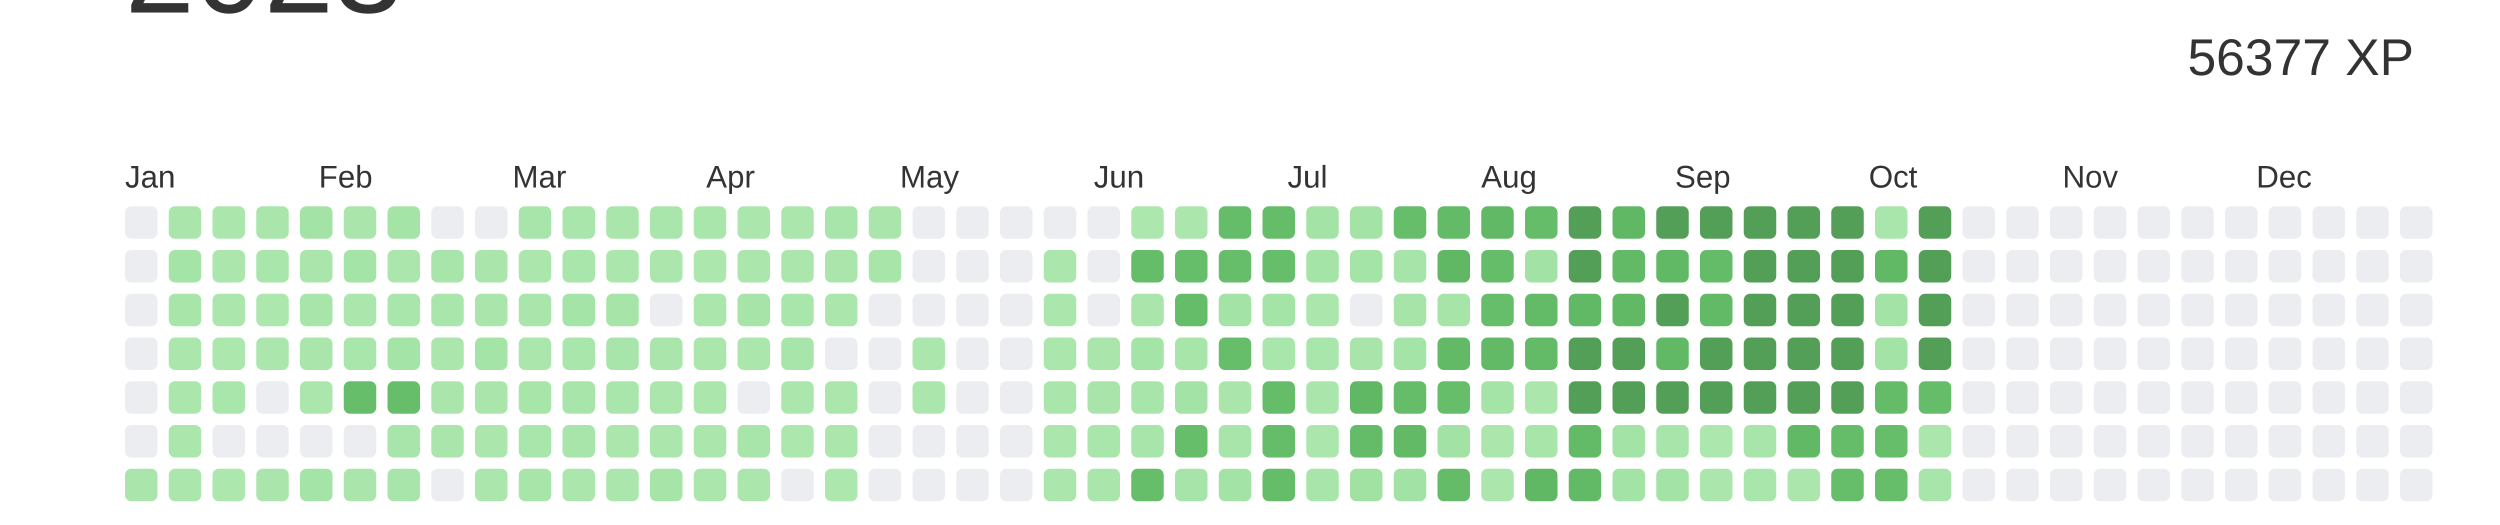
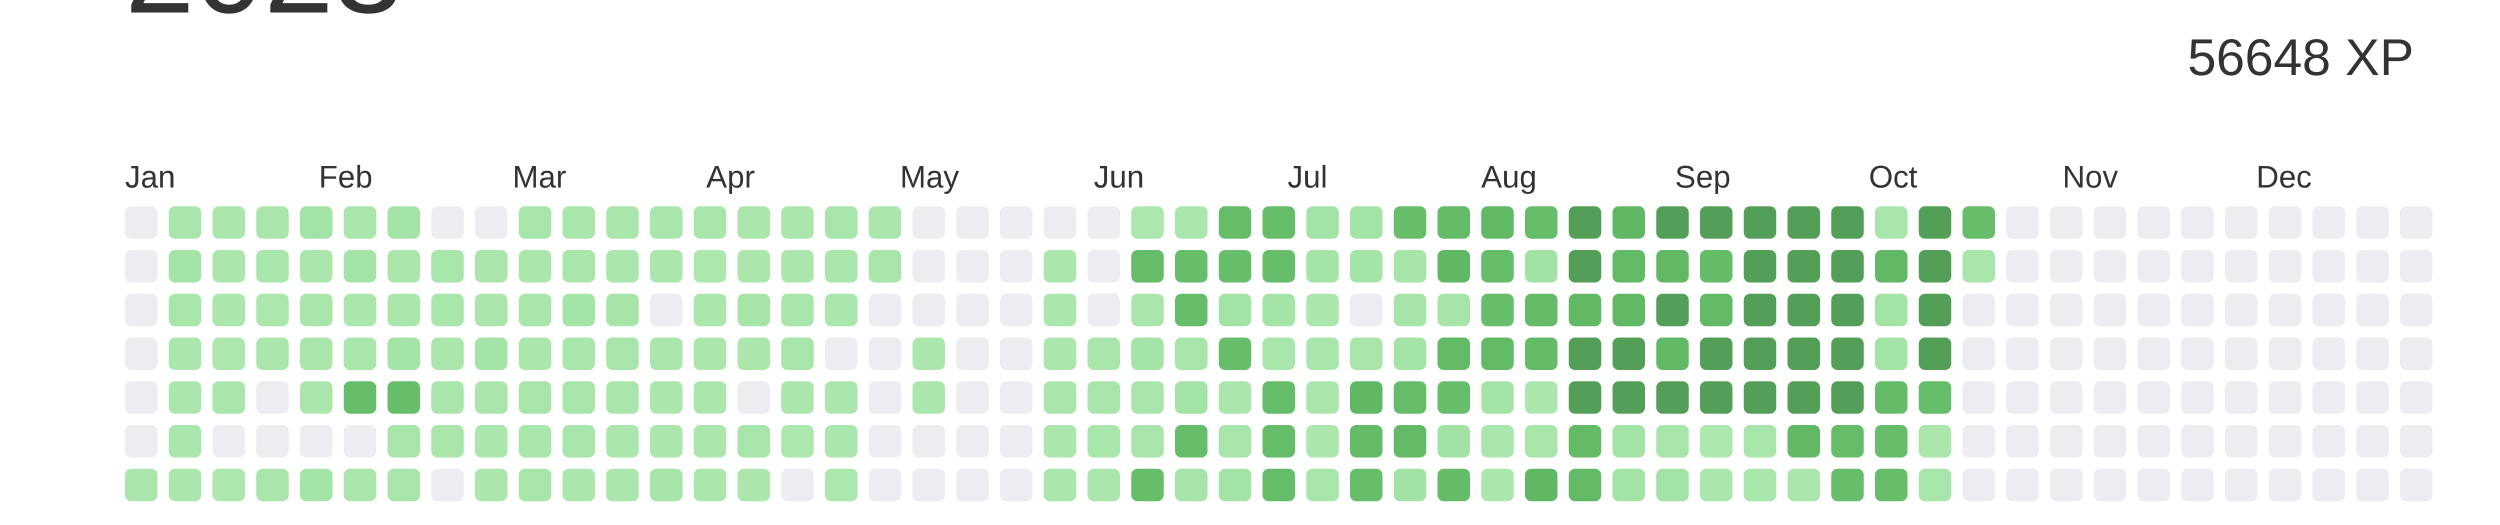
<svg xmlns="http://www.w3.org/2000/svg" baseProfile="full" height="42mm" version="1.1" viewBox="0,0,200,42" width="200mm">
  <defs />
  <rect fill="#ffffff" height="42" width="200" x="0" y="0" />
  <text alignment-baseline="hanging" fill="#333333" style="font-size:10.0px; font-family:Arial;" x="10" y="1">2023</text>
-   <text alignment-baseline="hanging" fill="#333333" style="font-size:4.125px; font-family:Arial;" x="175" y="6">56377 XP</text>
+   <text alignment-baseline="hanging" fill="#333333" style="font-size:4.125px; font-family:Arial;" x="175" y="6">56648 XP</text>
  <text fill="#333333" style="font-size:2.5px; font-family:Arial" x="10.0" y="15">Jan</text>
  <text fill="#333333" style="font-size:2.5px; font-family:Arial" x="25.5" y="15">Feb</text>
  <text fill="#333333" style="font-size:2.5px; font-family:Arial" x="41.0" y="15">Mar</text>
  <text fill="#333333" style="font-size:2.5px; font-family:Arial" x="56.5" y="15">Apr</text>
  <text fill="#333333" style="font-size:2.5px; font-family:Arial" x="72.0" y="15">May</text>
  <text fill="#333333" style="font-size:2.5px; font-family:Arial" x="87.5" y="15">Jun</text>
  <text fill="#333333" style="font-size:2.5px; font-family:Arial" x="103.0" y="15">Jul</text>
  <text fill="#333333" style="font-size:2.5px; font-family:Arial" x="118.5" y="15">Aug</text>
  <text fill="#333333" style="font-size:2.5px; font-family:Arial" x="134.0" y="15">Sep</text>
  <text fill="#333333" style="font-size:2.5px; font-family:Arial" x="149.5" y="15">Oct</text>
  <text fill="#333333" style="font-size:2.5px; font-family:Arial" x="165.0" y="15">Nov</text>
  <text fill="#333333" style="font-size:2.5px; font-family:Arial" x="180.5" y="15">Dec</text>
  <rect fill="#EBEDF0" height="2.6" rx="0.5" ry="0.5" width="2.6" x="10.0" y="16.5" />
  <rect fill="#EBEDF0" height="2.6" rx="0.5" ry="0.5" width="2.6" x="10.0" y="20.0" />
  <rect fill="#EBEDF0" height="2.6" rx="0.5" ry="0.5" width="2.6" x="10.0" y="23.5" />
  <rect fill="#EBEDF0" height="2.6" rx="0.5" ry="0.5" width="2.6" x="10.0" y="27.0" />
  <rect fill="#EBEDF0" height="2.6" rx="0.5" ry="0.5" width="2.6" x="10.0" y="30.5" />
  <rect fill="#EBEDF0" height="2.6" rx="0.5" ry="0.5" width="2.6" x="10.0" y="34.0" />
  <rect fill="#aae6ac" height="2.6" rx="0.5" ry="0.5" width="2.6" x="10.0" y="37.5" />
  <rect fill="#aae6ac" height="2.6" rx="0.5" ry="0.5" width="2.6" x="13.5" y="16.5" />
  <rect fill="#a5e4a7" height="2.6" rx="0.5" ry="0.5" width="2.6" x="13.5" y="20.0" />
  <rect fill="#a7e5a9" height="2.6" rx="0.5" ry="0.5" width="2.6" x="13.5" y="23.5" />
  <rect fill="#abe7ad" height="2.6" rx="0.5" ry="0.5" width="2.6" x="13.5" y="27.0" />
  <rect fill="#abe7ad" height="2.6" rx="0.5" ry="0.5" width="2.6" x="13.5" y="30.5" />
  <rect fill="#abe7ad" height="2.6" rx="0.5" ry="0.5" width="2.6" x="13.5" y="34.0" />
  <rect fill="#abe7ad" height="2.6" rx="0.5" ry="0.5" width="2.6" x="13.5" y="37.5" />
  <rect fill="#abe6ad" height="2.6" rx="0.5" ry="0.5" width="2.6" x="17.0" y="16.5" />
  <rect fill="#abe6ad" height="2.6" rx="0.5" ry="0.5" width="2.6" x="17.0" y="20.0" />
  <rect fill="#abe7ad" height="2.6" rx="0.5" ry="0.5" width="2.6" x="17.0" y="23.5" />
  <rect fill="#ace7ae" height="2.6" rx="0.5" ry="0.5" width="2.6" x="17.0" y="27.0" />
  <rect fill="#a9e6ab" height="2.6" rx="0.5" ry="0.5" width="2.6" x="17.0" y="30.5" />
  <rect fill="#EBEDF0" height="2.6" rx="0.5" ry="0.5" width="2.6" x="17.0" y="34.0" />
  <rect fill="#ace7ae" height="2.6" rx="0.5" ry="0.5" width="2.6" x="17.0" y="37.5" />
  <rect fill="#aae6ac" height="2.6" rx="0.5" ry="0.5" width="2.6" x="20.5" y="16.5" />
  <rect fill="#a9e6ab" height="2.6" rx="0.5" ry="0.5" width="2.6" x="20.5" y="20.0" />
  <rect fill="#ace7ae" height="2.6" rx="0.5" ry="0.5" width="2.6" x="20.5" y="23.5" />
  <rect fill="#abe7ad" height="2.6" rx="0.5" ry="0.5" width="2.6" x="20.5" y="27.0" />
  <rect fill="#EBEDF0" height="2.6" rx="0.5" ry="0.5" width="2.6" x="20.5" y="30.5" />
  <rect fill="#EBEDF0" height="2.6" rx="0.5" ry="0.5" width="2.6" x="20.5" y="34.0" />
  <rect fill="#aae6ac" height="2.6" rx="0.5" ry="0.5" width="2.6" x="20.5" y="37.5" />
  <rect fill="#a4e3a6" height="2.6" rx="0.5" ry="0.5" width="2.6" x="24.0" y="16.5" />
  <rect fill="#aae6ac" height="2.6" rx="0.5" ry="0.5" width="2.6" x="24.0" y="20.0" />
  <rect fill="#a8e5aa" height="2.6" rx="0.5" ry="0.5" width="2.6" x="24.0" y="23.5" />
  <rect fill="#aae6ac" height="2.6" rx="0.5" ry="0.5" width="2.6" x="24.0" y="27.0" />
  <rect fill="#abe6ad" height="2.6" rx="0.5" ry="0.5" width="2.6" x="24.0" y="30.5" />
  <rect fill="#EBEDF0" height="2.6" rx="0.5" ry="0.5" width="2.6" x="24.0" y="34.0" />
  <rect fill="#a4e4a7" height="2.6" rx="0.5" ry="0.5" width="2.6" x="24.0" y="37.5" />
  <rect fill="#aae6ac" height="2.6" rx="0.5" ry="0.5" width="2.6" x="27.5" y="16.5" />
  <rect fill="#a5e4a7" height="2.6" rx="0.5" ry="0.5" width="2.6" x="27.5" y="20.0" />
  <rect fill="#abe6ad" height="2.6" rx="0.5" ry="0.5" width="2.6" x="27.5" y="23.5" />
  <rect fill="#a9e6ab" height="2.6" rx="0.5" ry="0.5" width="2.6" x="27.5" y="27.0" />
  <rect fill="#66be6a" height="2.6" rx="0.5" ry="0.5" width="2.6" x="27.5" y="30.5" />
  <rect fill="#EBEDF0" height="2.6" rx="0.5" ry="0.5" width="2.6" x="27.5" y="34.0" />
  <rect fill="#aae6ac" height="2.6" rx="0.5" ry="0.5" width="2.6" x="27.5" y="37.5" />
  <rect fill="#a5e4a7" height="2.6" rx="0.5" ry="0.5" width="2.6" x="31.0" y="16.5" />
  <rect fill="#abe7ad" height="2.6" rx="0.5" ry="0.5" width="2.6" x="31.0" y="20.0" />
  <rect fill="#a9e6ab" height="2.6" rx="0.5" ry="0.5" width="2.6" x="31.0" y="23.5" />
  <rect fill="#a4e4a7" height="2.6" rx="0.5" ry="0.5" width="2.6" x="31.0" y="27.0" />
  <rect fill="#66be6a" height="2.6" rx="0.5" ry="0.5" width="2.6" x="31.0" y="30.5" />
  <rect fill="#a8e5aa" height="2.6" rx="0.5" ry="0.5" width="2.6" x="31.0" y="34.0" />
  <rect fill="#a7e5aa" height="2.6" rx="0.5" ry="0.5" width="2.6" x="31.0" y="37.5" />
  <rect fill="#EBEDF0" height="2.6" rx="0.5" ry="0.5" width="2.6" x="34.5" y="16.5" />
  <rect fill="#a8e5ab" height="2.6" rx="0.5" ry="0.5" width="2.6" x="34.5" y="20.0" />
  <rect fill="#a9e6ab" height="2.6" rx="0.5" ry="0.5" width="2.6" x="34.5" y="23.5" />
  <rect fill="#abe6ad" height="2.6" rx="0.5" ry="0.5" width="2.6" x="34.5" y="27.0" />
  <rect fill="#aae6ac" height="2.6" rx="0.5" ry="0.5" width="2.6" x="34.5" y="30.5" />
  <rect fill="#aae6ac" height="2.6" rx="0.5" ry="0.5" width="2.6" x="34.5" y="34.0" />
  <rect fill="#EBEDF0" height="2.6" rx="0.5" ry="0.5" width="2.6" x="34.5" y="37.5" />
  <rect fill="#EBEDF0" height="2.6" rx="0.5" ry="0.5" width="2.6" x="38.0" y="16.5" />
  <rect fill="#aae6ac" height="2.6" rx="0.5" ry="0.5" width="2.6" x="38.0" y="20.0" />
  <rect fill="#aae6ac" height="2.6" rx="0.5" ry="0.5" width="2.6" x="38.0" y="23.5" />
  <rect fill="#a5e4a7" height="2.6" rx="0.5" ry="0.5" width="2.6" x="38.0" y="27.0" />
  <rect fill="#aae6ac" height="2.6" rx="0.5" ry="0.5" width="2.6" x="38.0" y="30.5" />
  <rect fill="#abe7ad" height="2.6" rx="0.5" ry="0.5" width="2.6" x="38.0" y="34.0" />
  <rect fill="#abe6ad" height="2.6" rx="0.5" ry="0.5" width="2.6" x="38.0" y="37.5" />
  <rect fill="#a8e5aa" height="2.6" rx="0.5" ry="0.5" width="2.6" x="41.5" y="16.5" />
  <rect fill="#abe7ad" height="2.6" rx="0.5" ry="0.5" width="2.6" x="41.5" y="20.0" />
  <rect fill="#aae6ac" height="2.6" rx="0.5" ry="0.5" width="2.6" x="41.5" y="23.5" />
  <rect fill="#abe7ad" height="2.6" rx="0.5" ry="0.5" width="2.6" x="41.5" y="27.0" />
  <rect fill="#a7e5a9" height="2.6" rx="0.5" ry="0.5" width="2.6" x="41.5" y="30.5" />
  <rect fill="#a9e6ab" height="2.6" rx="0.5" ry="0.5" width="2.6" x="41.5" y="34.0" />
  <rect fill="#a7e5a9" height="2.6" rx="0.5" ry="0.5" width="2.6" x="41.5" y="37.5" />
  <rect fill="#a9e6ab" height="2.6" rx="0.5" ry="0.5" width="2.6" x="45.0" y="16.5" />
  <rect fill="#a9e6ab" height="2.6" rx="0.5" ry="0.5" width="2.6" x="45.0" y="20.0" />
  <rect fill="#a4e4a7" height="2.6" rx="0.5" ry="0.5" width="2.6" x="45.0" y="23.5" />
  <rect fill="#a9e6ab" height="2.6" rx="0.5" ry="0.5" width="2.6" x="45.0" y="27.0" />
  <rect fill="#a8e5aa" height="2.6" rx="0.5" ry="0.5" width="2.6" x="45.0" y="30.5" />
  <rect fill="#a8e5aa" height="2.6" rx="0.5" ry="0.5" width="2.6" x="45.0" y="34.0" />
  <rect fill="#abe7ad" height="2.6" rx="0.5" ry="0.5" width="2.6" x="45.0" y="37.5" />
  <rect fill="#aae6ac" height="2.6" rx="0.5" ry="0.5" width="2.6" x="48.5" y="16.5" />
  <rect fill="#abe7ad" height="2.6" rx="0.5" ry="0.5" width="2.6" x="48.5" y="20.0" />
  <rect fill="#a6e4a8" height="2.6" rx="0.5" ry="0.5" width="2.6" x="48.5" y="23.5" />
  <rect fill="#a8e5aa" height="2.6" rx="0.5" ry="0.5" width="2.6" x="48.5" y="27.0" />
  <rect fill="#a9e6ab" height="2.6" rx="0.5" ry="0.5" width="2.6" x="48.5" y="30.5" />
  <rect fill="#abe7ad" height="2.6" rx="0.5" ry="0.5" width="2.6" x="48.5" y="34.0" />
  <rect fill="#abe6ad" height="2.6" rx="0.5" ry="0.5" width="2.6" x="48.5" y="37.5" />
  <rect fill="#a9e6ab" height="2.6" rx="0.5" ry="0.5" width="2.6" x="52.0" y="16.5" />
  <rect fill="#abe6ad" height="2.6" rx="0.5" ry="0.5" width="2.6" x="52.0" y="20.0" />
  <rect fill="#EBEDF0" height="2.6" rx="0.5" ry="0.5" width="2.6" x="52.0" y="23.5" />
  <rect fill="#aae6ac" height="2.6" rx="0.5" ry="0.5" width="2.6" x="52.0" y="27.0" />
  <rect fill="#abe7ad" height="2.6" rx="0.5" ry="0.5" width="2.6" x="52.0" y="30.5" />
  <rect fill="#abe6ad" height="2.6" rx="0.5" ry="0.5" width="2.6" x="52.0" y="34.0" />
  <rect fill="#a6e4a8" height="2.6" rx="0.5" ry="0.5" width="2.6" x="52.0" y="37.5" />
  <rect fill="#a9e6ab" height="2.6" rx="0.5" ry="0.5" width="2.6" x="55.5" y="16.5" />
  <rect fill="#ace7ae" height="2.6" rx="0.5" ry="0.5" width="2.6" x="55.5" y="20.0" />
  <rect fill="#abe7ad" height="2.6" rx="0.5" ry="0.5" width="2.6" x="55.5" y="23.5" />
  <rect fill="#abe6ad" height="2.6" rx="0.5" ry="0.5" width="2.6" x="55.5" y="27.0" />
  <rect fill="#abe7ad" height="2.6" rx="0.5" ry="0.5" width="2.6" x="55.5" y="30.5" />
  <rect fill="#abe7ad" height="2.6" rx="0.5" ry="0.5" width="2.6" x="55.5" y="34.0" />
  <rect fill="#abe7ad" height="2.6" rx="0.5" ry="0.5" width="2.6" x="55.5" y="37.5" />
  <rect fill="#abe6ad" height="2.6" rx="0.5" ry="0.5" width="2.6" x="59.0" y="16.5" />
  <rect fill="#abe6ad" height="2.6" rx="0.5" ry="0.5" width="2.6" x="59.0" y="20.0" />
  <rect fill="#a6e4a8" height="2.6" rx="0.5" ry="0.5" width="2.6" x="59.0" y="23.5" />
  <rect fill="#abe7ad" height="2.6" rx="0.5" ry="0.5" width="2.6" x="59.0" y="27.0" />
  <rect fill="#EBEDF0" height="2.6" rx="0.5" ry="0.5" width="2.6" x="59.0" y="30.5" />
  <rect fill="#a8e5aa" height="2.6" rx="0.5" ry="0.5" width="2.6" x="59.0" y="34.0" />
  <rect fill="#abe7ad" height="2.6" rx="0.5" ry="0.5" width="2.6" x="59.0" y="37.5" />
  <rect fill="#abe7ad" height="2.6" rx="0.5" ry="0.5" width="2.6" x="62.5" y="16.5" />
  <rect fill="#abe7ad" height="2.6" rx="0.5" ry="0.5" width="2.6" x="62.5" y="20.0" />
  <rect fill="#a9e6ab" height="2.6" rx="0.5" ry="0.5" width="2.6" x="62.5" y="23.5" />
  <rect fill="#a8e5aa" height="2.6" rx="0.5" ry="0.5" width="2.6" x="62.5" y="27.0" />
  <rect fill="#abe6ad" height="2.6" rx="0.5" ry="0.5" width="2.6" x="62.5" y="30.5" />
  <rect fill="#ace7ae" height="2.6" rx="0.5" ry="0.5" width="2.6" x="62.5" y="34.0" />
  <rect fill="#EBEDF0" height="2.6" rx="0.5" ry="0.5" width="2.6" x="62.5" y="37.5" />
  <rect fill="#a8e5aa" height="2.6" rx="0.5" ry="0.5" width="2.6" x="66.0" y="16.5" />
  <rect fill="#aae6ac" height="2.6" rx="0.5" ry="0.5" width="2.6" x="66.0" y="20.0" />
  <rect fill="#abe7ad" height="2.6" rx="0.5" ry="0.5" width="2.6" x="66.0" y="23.5" />
  <rect fill="#EBEDF0" height="2.6" rx="0.5" ry="0.5" width="2.6" x="66.0" y="27.0" />
  <rect fill="#abe7ad" height="2.6" rx="0.5" ry="0.5" width="2.6" x="66.0" y="30.5" />
  <rect fill="#abe6ad" height="2.6" rx="0.5" ry="0.5" width="2.6" x="66.0" y="34.0" />
  <rect fill="#ace7ae" height="2.6" rx="0.5" ry="0.5" width="2.6" x="66.0" y="37.5" />
  <rect fill="#aae6ac" height="2.6" rx="0.5" ry="0.5" width="2.6" x="69.5" y="16.5" />
  <rect fill="#a7e5a9" height="2.6" rx="0.5" ry="0.5" width="2.6" x="69.5" y="20.0" />
  <rect fill="#EBEDF0" height="2.6" rx="0.5" ry="0.5" width="2.6" x="69.5" y="23.5" />
  <rect fill="#EBEDF0" height="2.6" rx="0.5" ry="0.5" width="2.6" x="69.5" y="27.0" />
  <rect fill="#EBEDF0" height="2.6" rx="0.5" ry="0.5" width="2.6" x="69.5" y="30.5" />
  <rect fill="#EBEDF0" height="2.6" rx="0.5" ry="0.5" width="2.6" x="69.5" y="34.0" />
  <rect fill="#EBEDF0" height="2.6" rx="0.5" ry="0.5" width="2.6" x="69.5" y="37.5" />
  <rect fill="#EBEDF0" height="2.6" rx="0.5" ry="0.5" width="2.6" x="73.0" y="16.5" />
  <rect fill="#EBEDF0" height="2.6" rx="0.5" ry="0.5" width="2.6" x="73.0" y="20.0" />
  <rect fill="#EBEDF0" height="2.6" rx="0.5" ry="0.5" width="2.6" x="73.0" y="23.5" />
  <rect fill="#abe7ad" height="2.6" rx="0.5" ry="0.5" width="2.6" x="73.0" y="27.0" />
  <rect fill="#abe7ad" height="2.6" rx="0.5" ry="0.5" width="2.6" x="73.0" y="30.5" />
  <rect fill="#EBEDF0" height="2.6" rx="0.5" ry="0.5" width="2.6" x="73.0" y="34.0" />
  <rect fill="#EBEDF0" height="2.6" rx="0.5" ry="0.5" width="2.6" x="73.0" y="37.5" />
  <rect fill="#EBEDF0" height="2.6" rx="0.5" ry="0.5" width="2.6" x="76.5" y="16.5" />
  <rect fill="#EBEDF0" height="2.6" rx="0.5" ry="0.5" width="2.6" x="76.5" y="20.0" />
  <rect fill="#EBEDF0" height="2.6" rx="0.5" ry="0.5" width="2.6" x="76.5" y="23.5" />
  <rect fill="#EBEDF0" height="2.6" rx="0.5" ry="0.5" width="2.6" x="76.5" y="27.0" />
  <rect fill="#EBEDF0" height="2.6" rx="0.5" ry="0.5" width="2.6" x="76.5" y="30.5" />
  <rect fill="#EBEDF0" height="2.6" rx="0.5" ry="0.5" width="2.6" x="76.5" y="34.0" />
  <rect fill="#EBEDF0" height="2.6" rx="0.5" ry="0.5" width="2.6" x="76.5" y="37.5" />
  <rect fill="#EBEDF0" height="2.6" rx="0.5" ry="0.5" width="2.6" x="80.0" y="16.5" />
  <rect fill="#EBEDF0" height="2.6" rx="0.5" ry="0.5" width="2.6" x="80.0" y="20.0" />
  <rect fill="#EBEDF0" height="2.6" rx="0.5" ry="0.5" width="2.6" x="80.0" y="23.5" />
  <rect fill="#EBEDF0" height="2.6" rx="0.5" ry="0.5" width="2.6" x="80.0" y="27.0" />
  <rect fill="#EBEDF0" height="2.6" rx="0.5" ry="0.5" width="2.6" x="80.0" y="30.5" />
  <rect fill="#EBEDF0" height="2.6" rx="0.5" ry="0.5" width="2.6" x="80.0" y="34.0" />
  <rect fill="#EBEDF0" height="2.6" rx="0.5" ry="0.5" width="2.6" x="80.0" y="37.5" />
  <rect fill="#EBEDF0" height="2.6" rx="0.5" ry="0.5" width="2.6" x="83.5" y="16.5" />
  <rect fill="#abe7ad" height="2.6" rx="0.5" ry="0.5" width="2.6" x="83.5" y="20.0" />
  <rect fill="#abe6ad" height="2.6" rx="0.5" ry="0.5" width="2.6" x="83.5" y="23.5" />
  <rect fill="#abe6ad" height="2.6" rx="0.5" ry="0.5" width="2.6" x="83.5" y="27.0" />
  <rect fill="#aae6ac" height="2.6" rx="0.5" ry="0.5" width="2.6" x="83.5" y="30.5" />
  <rect fill="#abe6ad" height="2.6" rx="0.5" ry="0.5" width="2.6" x="83.5" y="34.0" />
  <rect fill="#abe7ad" height="2.6" rx="0.5" ry="0.5" width="2.6" x="83.5" y="37.5" />
  <rect fill="#EBEDF0" height="2.6" rx="0.5" ry="0.5" width="2.6" x="87.0" y="16.5" />
  <rect fill="#EBEDF0" height="2.6" rx="0.5" ry="0.5" width="2.6" x="87.0" y="20.0" />
  <rect fill="#EBEDF0" height="2.6" rx="0.5" ry="0.5" width="2.6" x="87.0" y="23.5" />
  <rect fill="#aae6ac" height="2.6" rx="0.5" ry="0.5" width="2.6" x="87.0" y="27.0" />
  <rect fill="#a9e5ab" height="2.6" rx="0.5" ry="0.5" width="2.6" x="87.0" y="30.5" />
  <rect fill="#a9e6ab" height="2.6" rx="0.5" ry="0.5" width="2.6" x="87.0" y="34.0" />
  <rect fill="#aae6ac" height="2.6" rx="0.5" ry="0.5" width="2.6" x="87.0" y="37.5" />
  <rect fill="#ace7ae" height="2.6" rx="0.5" ry="0.5" width="2.6" x="90.5" y="16.5" />
  <rect fill="#65bd69" height="2.6" rx="0.5" ry="0.5" width="2.6" x="90.5" y="20.0" />
  <rect fill="#aae6ac" height="2.6" rx="0.5" ry="0.5" width="2.6" x="90.5" y="23.5" />
  <rect fill="#a4e4a7" height="2.6" rx="0.5" ry="0.5" width="2.6" x="90.5" y="27.0" />
  <rect fill="#a8e5aa" height="2.6" rx="0.5" ry="0.5" width="2.6" x="90.5" y="30.5" />
  <rect fill="#a8e5aa" height="2.6" rx="0.5" ry="0.5" width="2.6" x="90.5" y="34.0" />
  <rect fill="#66be6b" height="2.6" rx="0.5" ry="0.5" width="2.6" x="90.5" y="37.5" />
  <rect fill="#abe6ad" height="2.6" rx="0.5" ry="0.5" width="2.6" x="94.0" y="16.5" />
  <rect fill="#66be6b" height="2.6" rx="0.5" ry="0.5" width="2.6" x="94.0" y="20.0" />
  <rect fill="#65bd6a" height="2.6" rx="0.5" ry="0.5" width="2.6" x="94.0" y="23.5" />
  <rect fill="#a7e5a9" height="2.6" rx="0.5" ry="0.5" width="2.6" x="94.0" y="27.0" />
  <rect fill="#a3e3a5" height="2.6" rx="0.5" ry="0.5" width="2.6" x="94.0" y="30.5" />
  <rect fill="#66be6b" height="2.6" rx="0.5" ry="0.5" width="2.6" x="94.0" y="34.0" />
  <rect fill="#a6e4a9" height="2.6" rx="0.5" ry="0.5" width="2.6" x="94.0" y="37.5" />
  <rect fill="#65bc69" height="2.6" rx="0.5" ry="0.5" width="2.6" x="97.5" y="16.5" />
  <rect fill="#66be6b" height="2.6" rx="0.5" ry="0.5" width="2.6" x="97.5" y="20.0" />
  <rect fill="#a3e3a5" height="2.6" rx="0.5" ry="0.5" width="2.6" x="97.5" y="23.5" />
  <rect fill="#66be6b" height="2.6" rx="0.5" ry="0.5" width="2.6" x="97.5" y="27.0" />
  <rect fill="#aae6ac" height="2.6" rx="0.5" ry="0.5" width="2.6" x="97.5" y="30.5" />
  <rect fill="#a8e5aa" height="2.6" rx="0.5" ry="0.5" width="2.6" x="97.5" y="34.0" />
  <rect fill="#a3e3a5" height="2.6" rx="0.5" ry="0.5" width="2.6" x="97.5" y="37.5" />
  <rect fill="#65bd6a" height="2.6" rx="0.5" ry="0.5" width="2.6" x="101.0" y="16.5" />
  <rect fill="#66be6b" height="2.6" rx="0.5" ry="0.5" width="2.6" x="101.0" y="20.0" />
  <rect fill="#a5e4a7" height="2.6" rx="0.5" ry="0.5" width="2.6" x="101.0" y="23.5" />
  <rect fill="#a9e6ab" height="2.6" rx="0.5" ry="0.5" width="2.6" x="101.0" y="27.0" />
  <rect fill="#65bd6a" height="2.6" rx="0.5" ry="0.5" width="2.6" x="101.0" y="30.5" />
  <rect fill="#65bc69" height="2.6" rx="0.5" ry="0.5" width="2.6" x="101.0" y="34.0" />
  <rect fill="#65bd6a" height="2.6" rx="0.5" ry="0.5" width="2.6" x="101.0" y="37.5" />
  <rect fill="#a4e3a6" height="2.6" rx="0.5" ry="0.5" width="2.6" x="104.5" y="16.5" />
  <rect fill="#a5e4a7" height="2.6" rx="0.5" ry="0.5" width="2.6" x="104.5" y="20.0" />
  <rect fill="#abe7ad" height="2.6" rx="0.5" ry="0.5" width="2.6" x="104.5" y="23.5" />
  <rect fill="#a9e6ab" height="2.6" rx="0.5" ry="0.5" width="2.6" x="104.5" y="27.0" />
  <rect fill="#aae6ac" height="2.6" rx="0.5" ry="0.5" width="2.6" x="104.5" y="30.5" />
  <rect fill="#abe7ad" height="2.6" rx="0.5" ry="0.5" width="2.6" x="104.5" y="34.0" />
  <rect fill="#a7e5aa" height="2.6" rx="0.5" ry="0.5" width="2.6" x="104.5" y="37.5" />
  <rect fill="#a4e3a6" height="2.6" rx="0.5" ry="0.5" width="2.6" x="108.0" y="16.5" />
  <rect fill="#a5e4a7" height="2.6" rx="0.5" ry="0.5" width="2.6" x="108.0" y="20.0" />
  <rect fill="#EBEDF0" height="2.6" rx="0.5" ry="0.5" width="2.6" x="108.0" y="23.5" />
  <rect fill="#a9e5ab" height="2.6" rx="0.5" ry="0.5" width="2.6" x="108.0" y="27.0" />
  <rect fill="#60b764" height="2.6" rx="0.5" ry="0.5" width="2.6" x="108.0" y="30.5" />
  <rect fill="#64bc69" height="2.6" rx="0.5" ry="0.5" width="2.6" x="108.0" y="34.0" />
-   <rect fill="#a1e2a3" height="2.6" rx="0.5" ry="0.5" width="2.6" x="108.0" y="37.5" />
+   <rect fill="#66be6b" height="2.6" rx="0.5" ry="0.5" width="2.6" x="108.0" y="37.5" />
  <rect fill="#66be6b" height="2.6" rx="0.5" ry="0.5" width="2.6" x="111.5" y="16.5" />
  <rect fill="#a6e4a9" height="2.6" rx="0.5" ry="0.5" width="2.6" x="111.5" y="20.0" />
  <rect fill="#a6e4a8" height="2.6" rx="0.5" ry="0.5" width="2.6" x="111.5" y="23.5" />
  <rect fill="#a4e4a7" height="2.6" rx="0.5" ry="0.5" width="2.6" x="111.5" y="27.0" />
  <rect fill="#65bd6a" height="2.6" rx="0.5" ry="0.5" width="2.6" x="111.5" y="30.5" />
  <rect fill="#62ba67" height="2.6" rx="0.5" ry="0.5" width="2.6" x="111.5" y="34.0" />
  <rect fill="#a2e3a5" height="2.6" rx="0.5" ry="0.5" width="2.6" x="111.5" y="37.5" />
  <rect fill="#63bb68" height="2.6" rx="0.5" ry="0.5" width="2.6" x="115.0" y="16.5" />
  <rect fill="#60b865" height="2.6" rx="0.5" ry="0.5" width="2.6" x="115.0" y="20.0" />
  <rect fill="#a6e4a8" height="2.6" rx="0.5" ry="0.5" width="2.6" x="115.0" y="23.5" />
  <rect fill="#62ba67" height="2.6" rx="0.5" ry="0.5" width="2.6" x="115.0" y="27.0" />
  <rect fill="#66be6b" height="2.6" rx="0.5" ry="0.5" width="2.6" x="115.0" y="30.5" />
  <rect fill="#a2e2a4" height="2.6" rx="0.5" ry="0.5" width="2.6" x="115.0" y="34.0" />
  <rect fill="#64bc69" height="2.6" rx="0.5" ry="0.5" width="2.6" x="115.0" y="37.5" />
  <rect fill="#61b966" height="2.6" rx="0.5" ry="0.5" width="2.6" x="118.5" y="16.5" />
  <rect fill="#65bd6a" height="2.6" rx="0.5" ry="0.5" width="2.6" x="118.5" y="20.0" />
  <rect fill="#66bd6a" height="2.6" rx="0.5" ry="0.5" width="2.6" x="118.5" y="23.5" />
  <rect fill="#62ba67" height="2.6" rx="0.5" ry="0.5" width="2.6" x="118.5" y="27.0" />
  <rect fill="#a5e4a7" height="2.6" rx="0.5" ry="0.5" width="2.6" x="118.5" y="30.5" />
  <rect fill="#abe6ad" height="2.6" rx="0.5" ry="0.5" width="2.6" x="118.5" y="34.0" />
  <rect fill="#abe7ad" height="2.6" rx="0.5" ry="0.5" width="2.6" x="118.5" y="37.5" />
  <rect fill="#65bd6a" height="2.6" rx="0.5" ry="0.5" width="2.6" x="122.0" y="16.5" />
  <rect fill="#a2e3a5" height="2.6" rx="0.5" ry="0.5" width="2.6" x="122.0" y="20.0" />
  <rect fill="#63bb68" height="2.6" rx="0.5" ry="0.5" width="2.6" x="122.0" y="23.5" />
  <rect fill="#63bb68" height="2.6" rx="0.5" ry="0.5" width="2.6" x="122.0" y="27.0" />
  <rect fill="#abe7ad" height="2.6" rx="0.5" ry="0.5" width="2.6" x="122.0" y="30.5" />
  <rect fill="#a7e5a9" height="2.6" rx="0.5" ry="0.5" width="2.6" x="122.0" y="34.0" />
  <rect fill="#60b764" height="2.6" rx="0.5" ry="0.5" width="2.6" x="122.0" y="37.5" />
  <rect fill="#549F57" height="2.6" rx="0.5" ry="0.5" width="2.6" x="125.5" y="16.5" />
  <rect fill="#549F57" height="2.6" rx="0.5" ry="0.5" width="2.6" x="125.5" y="20.0" />
  <rect fill="#61b966" height="2.6" rx="0.5" ry="0.5" width="2.6" x="125.5" y="23.5" />
  <rect fill="#549F57" height="2.6" rx="0.5" ry="0.5" width="2.6" x="125.5" y="27.0" />
  <rect fill="#549F57" height="2.6" rx="0.5" ry="0.5" width="2.6" x="125.5" y="30.5" />
  <rect fill="#63bb68" height="2.6" rx="0.5" ry="0.5" width="2.6" x="125.5" y="34.0" />
  <rect fill="#62ba67" height="2.6" rx="0.5" ry="0.5" width="2.6" x="125.5" y="37.5" />
  <rect fill="#60b865" height="2.6" rx="0.5" ry="0.5" width="2.6" x="129.0" y="16.5" />
  <rect fill="#62ba67" height="2.6" rx="0.5" ry="0.5" width="2.6" x="129.0" y="20.0" />
  <rect fill="#61b966" height="2.6" rx="0.5" ry="0.5" width="2.6" x="129.0" y="23.5" />
  <rect fill="#549F57" height="2.6" rx="0.5" ry="0.5" width="2.6" x="129.0" y="27.0" />
  <rect fill="#549F57" height="2.6" rx="0.5" ry="0.5" width="2.6" x="129.0" y="30.5" />
  <rect fill="#a3e3a5" height="2.6" rx="0.5" ry="0.5" width="2.6" x="129.0" y="34.0" />
  <rect fill="#a4e3a6" height="2.6" rx="0.5" ry="0.5" width="2.6" x="129.0" y="37.5" />
  <rect fill="#549F57" height="2.6" rx="0.5" ry="0.5" width="2.6" x="132.5" y="16.5" />
  <rect fill="#61b966" height="2.6" rx="0.5" ry="0.5" width="2.6" x="132.5" y="20.0" />
  <rect fill="#549F57" height="2.6" rx="0.5" ry="0.5" width="2.6" x="132.5" y="23.5" />
  <rect fill="#61b966" height="2.6" rx="0.5" ry="0.5" width="2.6" x="132.5" y="27.0" />
  <rect fill="#549F57" height="2.6" rx="0.5" ry="0.5" width="2.6" x="132.5" y="30.5" />
  <rect fill="#a8e5aa" height="2.6" rx="0.5" ry="0.5" width="2.6" x="132.5" y="34.0" />
  <rect fill="#a4e3a6" height="2.6" rx="0.5" ry="0.5" width="2.6" x="132.5" y="37.5" />
  <rect fill="#549F57" height="2.6" rx="0.5" ry="0.5" width="2.6" x="136.0" y="16.5" />
  <rect fill="#64bc69" height="2.6" rx="0.5" ry="0.5" width="2.6" x="136.0" y="20.0" />
  <rect fill="#62ba67" height="2.6" rx="0.5" ry="0.5" width="2.6" x="136.0" y="23.5" />
  <rect fill="#549F57" height="2.6" rx="0.5" ry="0.5" width="2.6" x="136.0" y="27.0" />
  <rect fill="#549F57" height="2.6" rx="0.5" ry="0.5" width="2.6" x="136.0" y="30.5" />
  <rect fill="#ace7ae" height="2.6" rx="0.5" ry="0.5" width="2.6" x="136.0" y="34.0" />
  <rect fill="#abe6ad" height="2.6" rx="0.5" ry="0.5" width="2.6" x="136.0" y="37.5" />
  <rect fill="#549F57" height="2.6" rx="0.5" ry="0.5" width="2.6" x="139.5" y="16.5" />
  <rect fill="#549F57" height="2.6" rx="0.5" ry="0.5" width="2.6" x="139.5" y="20.0" />
  <rect fill="#549F57" height="2.6" rx="0.5" ry="0.5" width="2.6" x="139.5" y="23.5" />
  <rect fill="#549F57" height="2.6" rx="0.5" ry="0.5" width="2.6" x="139.5" y="27.0" />
  <rect fill="#549F57" height="2.6" rx="0.5" ry="0.5" width="2.6" x="139.5" y="30.5" />
  <rect fill="#a8e5ab" height="2.6" rx="0.5" ry="0.5" width="2.6" x="139.5" y="34.0" />
  <rect fill="#a9e6ab" height="2.6" rx="0.5" ry="0.5" width="2.6" x="139.5" y="37.5" />
  <rect fill="#549F57" height="2.6" rx="0.5" ry="0.5" width="2.6" x="143.0" y="16.5" />
  <rect fill="#549F57" height="2.6" rx="0.5" ry="0.5" width="2.6" x="143.0" y="20.0" />
  <rect fill="#549F57" height="2.6" rx="0.5" ry="0.5" width="2.6" x="143.0" y="23.5" />
  <rect fill="#549F57" height="2.6" rx="0.5" ry="0.5" width="2.6" x="143.0" y="27.0" />
  <rect fill="#549F57" height="2.6" rx="0.5" ry="0.5" width="2.6" x="143.0" y="30.5" />
  <rect fill="#61b966" height="2.6" rx="0.5" ry="0.5" width="2.6" x="143.0" y="34.0" />
  <rect fill="#abe7ad" height="2.6" rx="0.5" ry="0.5" width="2.6" x="143.0" y="37.5" />
  <rect fill="#549F57" height="2.6" rx="0.5" ry="0.5" width="2.6" x="146.5" y="16.5" />
  <rect fill="#549F57" height="2.6" rx="0.5" ry="0.5" width="2.6" x="146.5" y="20.0" />
  <rect fill="#549F57" height="2.6" rx="0.5" ry="0.5" width="2.6" x="146.5" y="23.5" />
  <rect fill="#549F57" height="2.6" rx="0.5" ry="0.5" width="2.6" x="146.5" y="27.0" />
  <rect fill="#549F57" height="2.6" rx="0.5" ry="0.5" width="2.6" x="146.5" y="30.5" />
  <rect fill="#65bd6a" height="2.6" rx="0.5" ry="0.5" width="2.6" x="146.5" y="34.0" />
  <rect fill="#66be6b" height="2.6" rx="0.5" ry="0.5" width="2.6" x="146.5" y="37.5" />
  <rect fill="#a9e6ab" height="2.6" rx="0.5" ry="0.5" width="2.6" x="150.0" y="16.5" />
  <rect fill="#61b966" height="2.6" rx="0.5" ry="0.5" width="2.6" x="150.0" y="20.0" />
  <rect fill="#a4e3a6" height="2.6" rx="0.5" ry="0.5" width="2.6" x="150.0" y="23.5" />
  <rect fill="#a3e3a6" height="2.6" rx="0.5" ry="0.5" width="2.6" x="150.0" y="27.0" />
  <rect fill="#64bc69" height="2.6" rx="0.5" ry="0.5" width="2.6" x="150.0" y="30.5" />
  <rect fill="#66be6b" height="2.6" rx="0.5" ry="0.5" width="2.6" x="150.0" y="34.0" />
  <rect fill="#66bd6a" height="2.6" rx="0.5" ry="0.5" width="2.6" x="150.0" y="37.5" />
  <rect fill="#549F57" height="2.6" rx="0.5" ry="0.5" width="2.6" x="153.5" y="16.5" />
  <rect fill="#549F57" height="2.6" rx="0.5" ry="0.5" width="2.6" x="153.5" y="20.0" />
  <rect fill="#549F57" height="2.6" rx="0.5" ry="0.5" width="2.6" x="153.5" y="23.5" />
  <rect fill="#549F57" height="2.6" rx="0.5" ry="0.5" width="2.6" x="153.5" y="27.0" />
  <rect fill="#65bc69" height="2.6" rx="0.5" ry="0.5" width="2.6" x="153.5" y="30.5" />
  <rect fill="#abe7ad" height="2.6" rx="0.5" ry="0.5" width="2.6" x="153.5" y="34.0" />
  <rect fill="#a8e5aa" height="2.6" rx="0.5" ry="0.5" width="2.6" x="153.5" y="37.5" />
-   <rect fill="#EBEDF0" height="2.6" rx="0.5" ry="0.5" width="2.6" x="157.0" y="16.5" />
-   <rect fill="#EBEDF0" height="2.6" rx="0.5" ry="0.5" width="2.6" x="157.0" y="20.0" />
+   <rect fill="#66be6a" height="2.6" rx="0.5" ry="0.5" width="2.6" x="157.0" y="16.5" />
+   <rect fill="#a9e5ab" height="2.6" rx="0.5" ry="0.5" width="2.6" x="157.0" y="20.0" />
  <rect fill="#EBEDF0" height="2.6" rx="0.5" ry="0.5" width="2.6" x="157.0" y="23.5" />
  <rect fill="#EBEDF0" height="2.6" rx="0.5" ry="0.5" width="2.6" x="157.0" y="27.0" />
  <rect fill="#EBEDF0" height="2.6" rx="0.5" ry="0.5" width="2.6" x="157.0" y="30.5" />
  <rect fill="#EBEDF0" height="2.6" rx="0.5" ry="0.5" width="2.6" x="157.0" y="34.0" />
  <rect fill="#EBEDF0" height="2.6" rx="0.5" ry="0.5" width="2.6" x="157.0" y="37.5" />
  <rect fill="#EBEDF0" height="2.6" rx="0.5" ry="0.5" width="2.6" x="160.5" y="16.5" />
  <rect fill="#EBEDF0" height="2.6" rx="0.5" ry="0.5" width="2.6" x="160.5" y="20.0" />
  <rect fill="#EBEDF0" height="2.6" rx="0.5" ry="0.5" width="2.6" x="160.5" y="23.5" />
  <rect fill="#EBEDF0" height="2.6" rx="0.5" ry="0.5" width="2.6" x="160.5" y="27.0" />
  <rect fill="#EBEDF0" height="2.6" rx="0.5" ry="0.5" width="2.6" x="160.5" y="30.5" />
  <rect fill="#EBEDF0" height="2.6" rx="0.5" ry="0.5" width="2.6" x="160.5" y="34.0" />
  <rect fill="#EBEDF0" height="2.6" rx="0.5" ry="0.5" width="2.6" x="160.5" y="37.5" />
  <rect fill="#EBEDF0" height="2.6" rx="0.5" ry="0.5" width="2.6" x="164.0" y="16.5" />
  <rect fill="#EBEDF0" height="2.6" rx="0.5" ry="0.5" width="2.6" x="164.0" y="20.0" />
  <rect fill="#EBEDF0" height="2.6" rx="0.5" ry="0.5" width="2.6" x="164.0" y="23.5" />
  <rect fill="#EBEDF0" height="2.6" rx="0.5" ry="0.5" width="2.6" x="164.0" y="27.0" />
  <rect fill="#EBEDF0" height="2.6" rx="0.5" ry="0.5" width="2.6" x="164.0" y="30.5" />
  <rect fill="#EBEDF0" height="2.6" rx="0.5" ry="0.5" width="2.6" x="164.0" y="34.0" />
  <rect fill="#EBEDF0" height="2.6" rx="0.5" ry="0.5" width="2.6" x="164.0" y="37.5" />
  <rect fill="#EBEDF0" height="2.6" rx="0.5" ry="0.5" width="2.6" x="167.5" y="16.5" />
  <rect fill="#EBEDF0" height="2.6" rx="0.5" ry="0.5" width="2.6" x="167.5" y="20.0" />
  <rect fill="#EBEDF0" height="2.6" rx="0.5" ry="0.5" width="2.6" x="167.5" y="23.5" />
  <rect fill="#EBEDF0" height="2.6" rx="0.5" ry="0.5" width="2.6" x="167.5" y="27.0" />
  <rect fill="#EBEDF0" height="2.6" rx="0.5" ry="0.5" width="2.6" x="167.5" y="30.5" />
  <rect fill="#EBEDF0" height="2.6" rx="0.5" ry="0.5" width="2.6" x="167.5" y="34.0" />
  <rect fill="#EBEDF0" height="2.6" rx="0.5" ry="0.5" width="2.6" x="167.5" y="37.5" />
  <rect fill="#EBEDF0" height="2.6" rx="0.5" ry="0.5" width="2.6" x="171.0" y="16.5" />
  <rect fill="#EBEDF0" height="2.6" rx="0.5" ry="0.5" width="2.6" x="171.0" y="20.0" />
  <rect fill="#EBEDF0" height="2.6" rx="0.5" ry="0.5" width="2.6" x="171.0" y="23.5" />
  <rect fill="#EBEDF0" height="2.6" rx="0.5" ry="0.5" width="2.6" x="171.0" y="27.0" />
  <rect fill="#EBEDF0" height="2.6" rx="0.5" ry="0.5" width="2.6" x="171.0" y="30.5" />
  <rect fill="#EBEDF0" height="2.6" rx="0.5" ry="0.5" width="2.6" x="171.0" y="34.0" />
  <rect fill="#EBEDF0" height="2.6" rx="0.5" ry="0.5" width="2.6" x="171.0" y="37.5" />
  <rect fill="#EBEDF0" height="2.6" rx="0.5" ry="0.5" width="2.6" x="174.5" y="16.5" />
  <rect fill="#EBEDF0" height="2.6" rx="0.5" ry="0.5" width="2.6" x="174.5" y="20.0" />
  <rect fill="#EBEDF0" height="2.6" rx="0.5" ry="0.5" width="2.6" x="174.5" y="23.5" />
  <rect fill="#EBEDF0" height="2.6" rx="0.5" ry="0.5" width="2.6" x="174.5" y="27.0" />
  <rect fill="#EBEDF0" height="2.6" rx="0.5" ry="0.5" width="2.6" x="174.5" y="30.5" />
  <rect fill="#EBEDF0" height="2.6" rx="0.5" ry="0.5" width="2.6" x="174.5" y="34.0" />
  <rect fill="#EBEDF0" height="2.6" rx="0.5" ry="0.5" width="2.6" x="174.5" y="37.5" />
  <rect fill="#EBEDF0" height="2.6" rx="0.5" ry="0.5" width="2.6" x="178.0" y="16.5" />
  <rect fill="#EBEDF0" height="2.6" rx="0.5" ry="0.5" width="2.6" x="178.0" y="20.0" />
  <rect fill="#EBEDF0" height="2.6" rx="0.5" ry="0.5" width="2.6" x="178.0" y="23.5" />
  <rect fill="#EBEDF0" height="2.6" rx="0.5" ry="0.5" width="2.6" x="178.0" y="27.0" />
  <rect fill="#EBEDF0" height="2.6" rx="0.5" ry="0.5" width="2.6" x="178.0" y="30.5" />
  <rect fill="#EBEDF0" height="2.6" rx="0.5" ry="0.5" width="2.6" x="178.0" y="34.0" />
  <rect fill="#EBEDF0" height="2.6" rx="0.5" ry="0.5" width="2.6" x="178.0" y="37.5" />
  <rect fill="#EBEDF0" height="2.6" rx="0.5" ry="0.5" width="2.6" x="181.5" y="16.5" />
  <rect fill="#EBEDF0" height="2.6" rx="0.5" ry="0.5" width="2.6" x="181.5" y="20.0" />
  <rect fill="#EBEDF0" height="2.6" rx="0.5" ry="0.5" width="2.6" x="181.5" y="23.5" />
  <rect fill="#EBEDF0" height="2.6" rx="0.5" ry="0.5" width="2.6" x="181.5" y="27.0" />
  <rect fill="#EBEDF0" height="2.6" rx="0.5" ry="0.5" width="2.6" x="181.5" y="30.5" />
  <rect fill="#EBEDF0" height="2.6" rx="0.5" ry="0.5" width="2.6" x="181.5" y="34.0" />
  <rect fill="#EBEDF0" height="2.6" rx="0.5" ry="0.5" width="2.6" x="181.5" y="37.5" />
  <rect fill="#EBEDF0" height="2.6" rx="0.5" ry="0.5" width="2.6" x="185.0" y="16.5" />
  <rect fill="#EBEDF0" height="2.6" rx="0.5" ry="0.5" width="2.6" x="185.0" y="20.0" />
  <rect fill="#EBEDF0" height="2.6" rx="0.5" ry="0.5" width="2.6" x="185.0" y="23.5" />
  <rect fill="#EBEDF0" height="2.6" rx="0.5" ry="0.5" width="2.6" x="185.0" y="27.0" />
  <rect fill="#EBEDF0" height="2.6" rx="0.5" ry="0.5" width="2.6" x="185.0" y="30.5" />
  <rect fill="#EBEDF0" height="2.6" rx="0.5" ry="0.5" width="2.6" x="185.0" y="34.0" />
  <rect fill="#EBEDF0" height="2.6" rx="0.5" ry="0.5" width="2.6" x="185.0" y="37.5" />
  <rect fill="#EBEDF0" height="2.6" rx="0.5" ry="0.5" width="2.6" x="188.5" y="16.5" />
  <rect fill="#EBEDF0" height="2.6" rx="0.5" ry="0.5" width="2.6" x="188.5" y="20.0" />
  <rect fill="#EBEDF0" height="2.6" rx="0.5" ry="0.5" width="2.6" x="188.5" y="23.5" />
  <rect fill="#EBEDF0" height="2.6" rx="0.5" ry="0.5" width="2.6" x="188.5" y="27.0" />
  <rect fill="#EBEDF0" height="2.6" rx="0.5" ry="0.5" width="2.6" x="188.5" y="30.5" />
  <rect fill="#EBEDF0" height="2.6" rx="0.5" ry="0.5" width="2.6" x="188.5" y="34.0" />
  <rect fill="#EBEDF0" height="2.6" rx="0.5" ry="0.5" width="2.6" x="188.5" y="37.5" />
  <rect fill="#EBEDF0" height="2.6" rx="0.5" ry="0.5" width="2.6" x="192.0" y="16.5" />
  <rect fill="#EBEDF0" height="2.6" rx="0.5" ry="0.5" width="2.6" x="192.0" y="20.0" />
  <rect fill="#EBEDF0" height="2.6" rx="0.5" ry="0.5" width="2.6" x="192.0" y="23.5" />
  <rect fill="#EBEDF0" height="2.6" rx="0.5" ry="0.5" width="2.6" x="192.0" y="27.0" />
  <rect fill="#EBEDF0" height="2.6" rx="0.5" ry="0.5" width="2.6" x="192.0" y="30.5" />
  <rect fill="#EBEDF0" height="2.6" rx="0.5" ry="0.5" width="2.6" x="192.0" y="34.0" />
  <rect fill="#EBEDF0" height="2.6" rx="0.5" ry="0.5" width="2.6" x="192.0" y="37.5" />
</svg>
